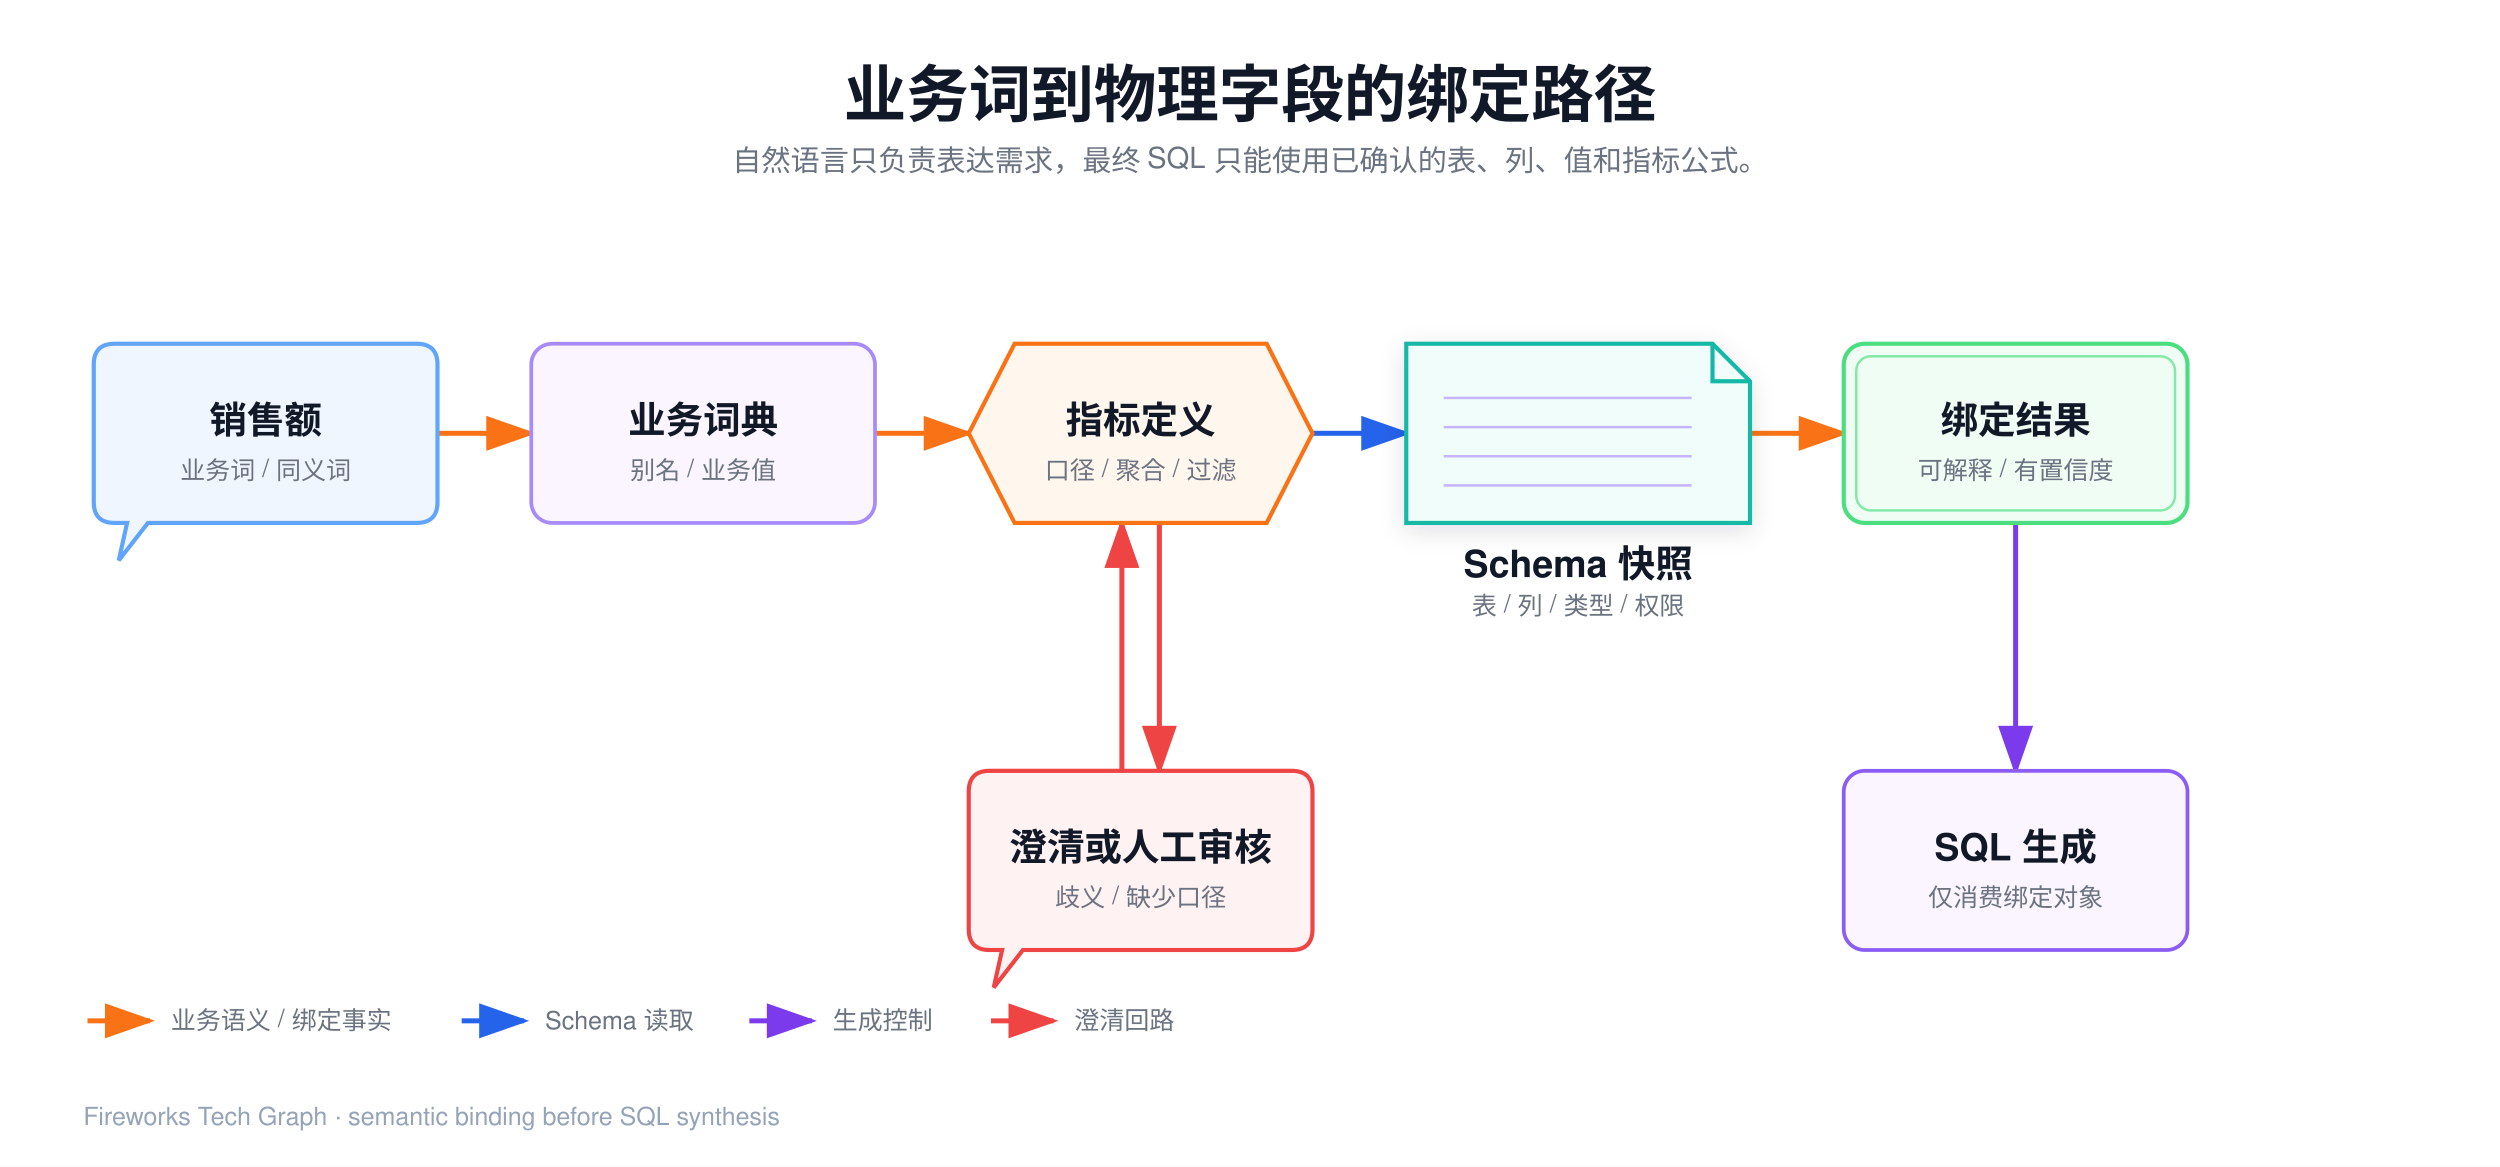
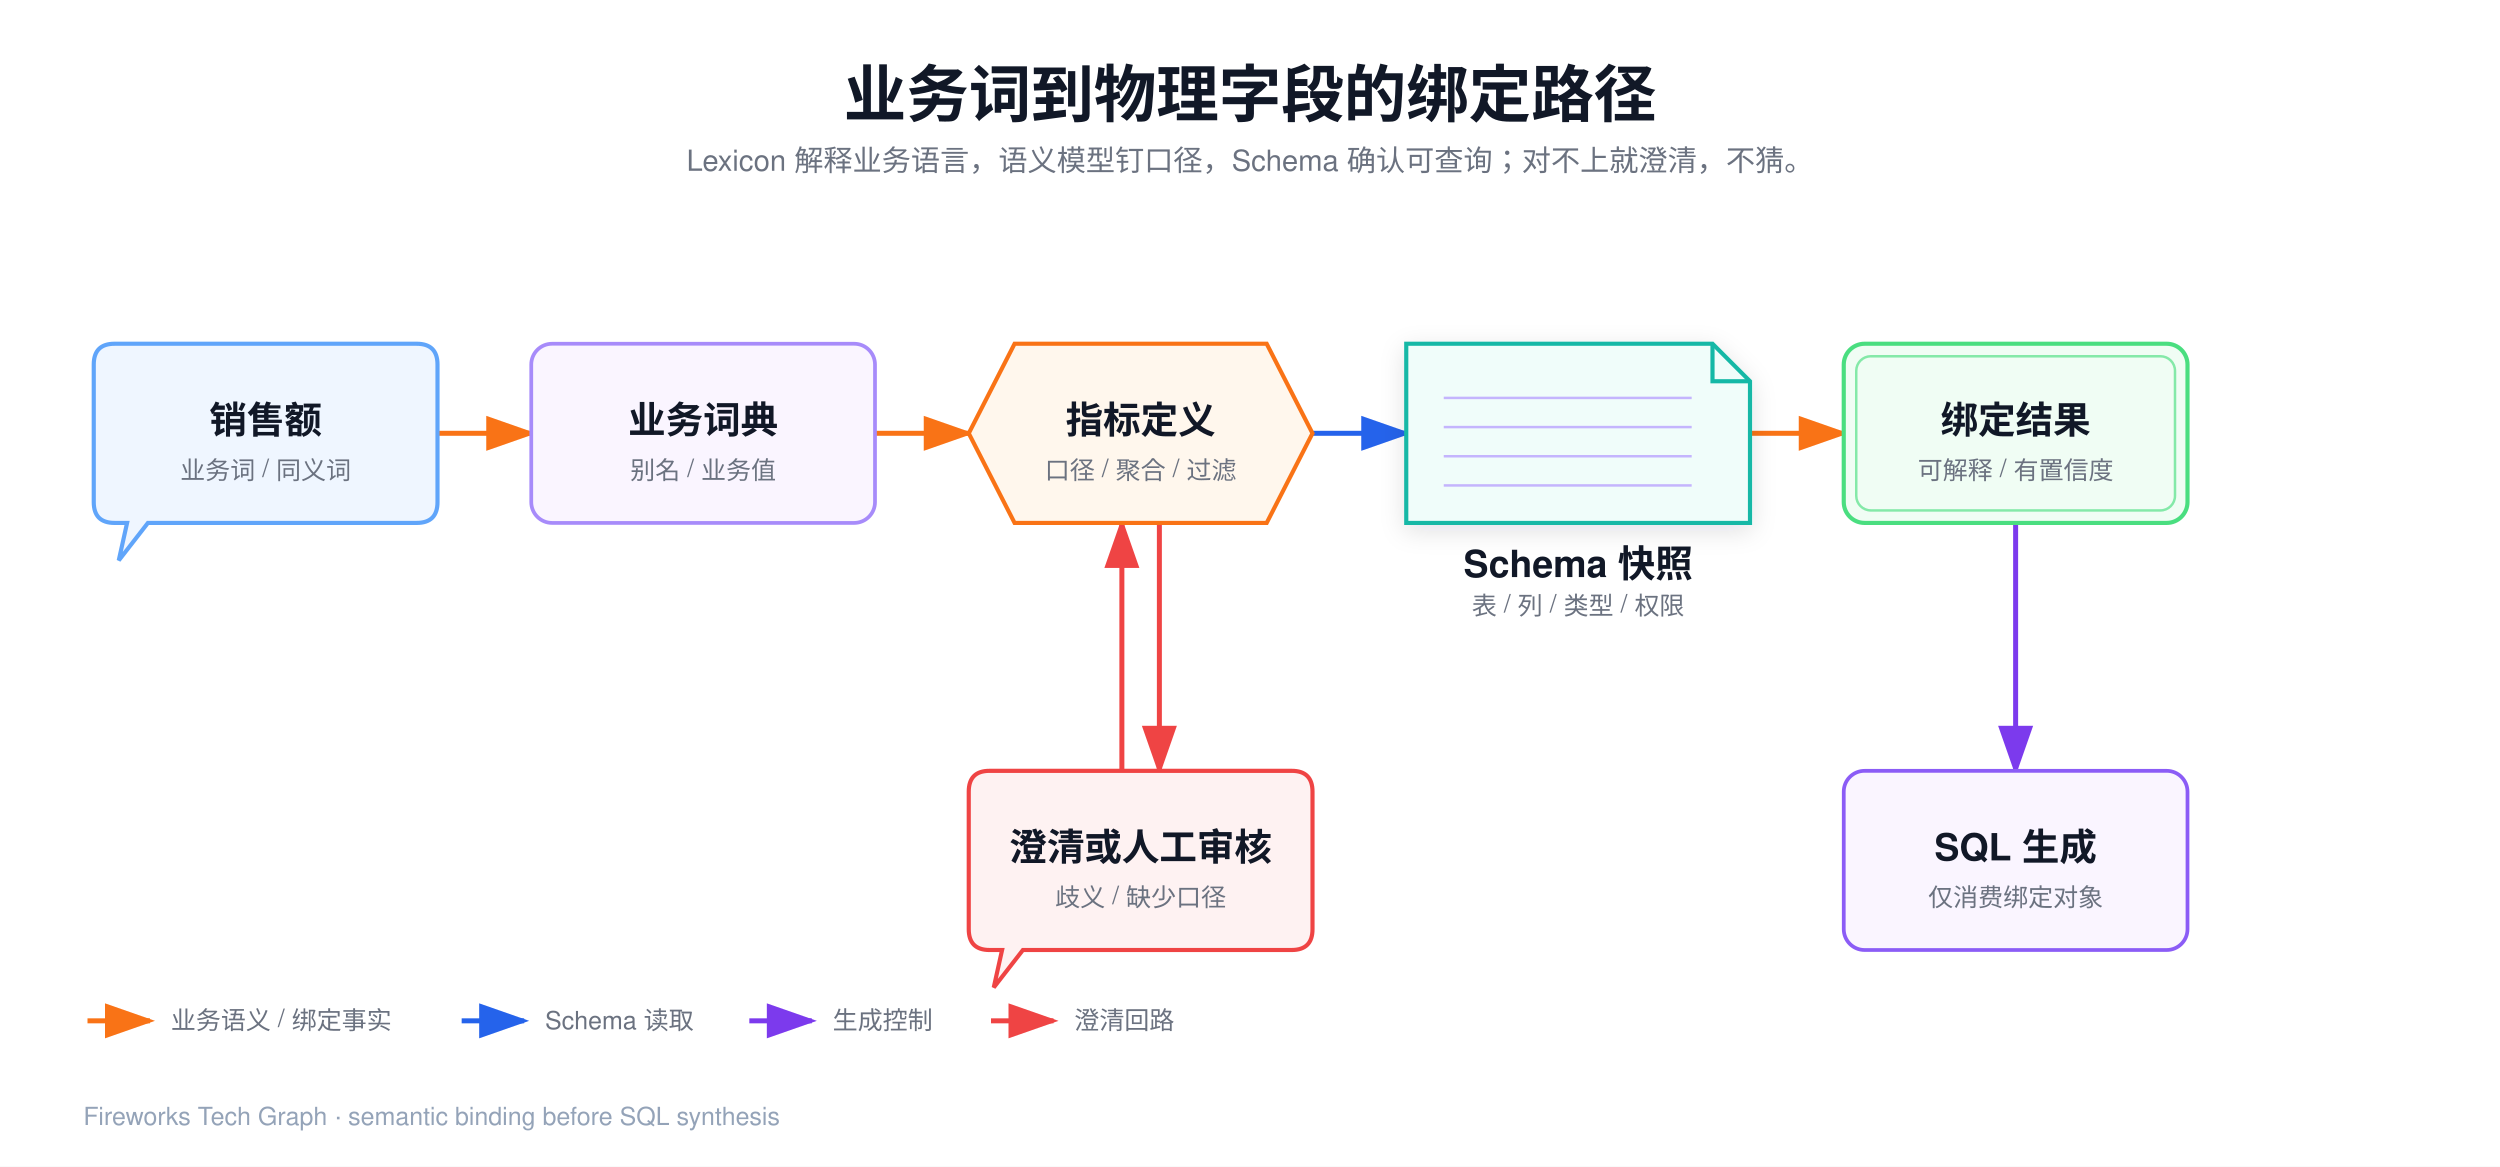
<svg xmlns="http://www.w3.org/2000/svg" viewBox="0 0 1200 560" width="1200" height="560" data-generator="fireworks-tech-graph" data-schema-version="1" data-text-metrics="heuristic-v1" data-style-id="1" data-visual-theme="Flat Icon" data-diagram-type="architecture" data-motion-scene="governed-runtime" data-semantic-profile="generic" data-semantic-valid="true" data-quality-profile="standard" data-max-bends-per-edge="12" data-max-total-bends="100" data-max-route-stretch="5.0" data-max-bridged-crossings="8" data-min-node-gap="0.0" data-min-container-gutter="0.0" data-min-label-clearance="2.0" data-min-segment-length="0.0">
  <defs>
    <marker id="arrowA" markerWidth="10" markerHeight="7" refX="9" refY="3.5" orient="auto">
      <polygon points="0 0, 10 3.5, 0 7" fill="#7c3aed" />
    </marker>
    <marker id="arrowB" markerWidth="10" markerHeight="7" refX="9" refY="3.5" orient="auto">
      <polygon points="0 0, 10 3.5, 0 7" fill="#10b981" />
    </marker>
    <marker id="arrowC" markerWidth="10" markerHeight="7" refX="9" refY="3.5" orient="auto">
      <polygon points="0 0, 10 3.5, 0 7" fill="#2563eb" />
    </marker>
    <marker id="arrowE" markerWidth="10" markerHeight="7" refX="9" refY="3.5" orient="auto">
      <polygon points="0 0, 10 3.5, 0 7" fill="#f97316" />
    </marker>
    <marker id="arrowF" markerWidth="10" markerHeight="7" refX="9" refY="3.5" orient="auto">
      <polygon points="0 0, 10 3.5, 0 7" fill="#7c3aed" />
    </marker>
    <marker id="arrowG" markerWidth="10" markerHeight="7" refX="9" refY="3.5" orient="auto">
      <polygon points="0 0, 10 3.5, 0 7" fill="#ef4444" />
    </marker>
    <marker id="arrowH" markerWidth="10" markerHeight="7" refX="9" refY="3.5" orient="auto">
      <polygon points="0 0, 10 3.5, 0 7" fill="#6b7280" />
    </marker>
    <filter id="shadowSoft" x="-20%" y="-20%" width="140%" height="160%">
      <feDropShadow dx="0" dy="3" stdDeviation="6" flood-color="#0f172a" flood-opacity="0.12" />
    </filter>
    <filter id="shadowGlass" x="-20%" y="-20%" width="140%" height="160%">
      <feDropShadow dx="0" dy="10" stdDeviation="16" flood-color="#020617" flood-opacity="0.28" />
    </filter>
    <style>
    text { font-family: 'Helvetica Neue', Helvetica, Arial, 'PingFang SC', 'Microsoft YaHei', 'Microsoft JhengHei', 'SimHei', sans-serif; }
    .title { font-size: 30px; font-weight: 700; fill: #111827; }
    .subtitle { font-size: 14px; font-weight: 500; fill: #6b7280; }
    .section { font-size: 13px; font-weight: 700; fill: #2563eb; letter-spacing: 1.4px; }
    .section-sub { font-size: 12px; font-weight: 500; fill: #94a3b8; }
    .node-title { font-weight: 700; fill: #111827; }
    .node-sub { font-size: 12px; font-weight: 500; fill: #6b7280; }
    .node-type { font-size: 12px; font-weight: 700; fill: #9ca3af; letter-spacing: 0.08em; }
    .arrow-label { font-size: 12px; font-weight: 600; fill: #6b7280; }
    .legend { font-size: 12px; font-weight: 500; fill: #6b7280; }
    .footnote { font-size: 12px; font-weight: 500; fill: #94a3b8; }
    .metric-label { font-size: 8.5px; font-weight: 700; fill: #94a3b8; text-transform: uppercase; }
    .metric-value { font-size: 9.5px; font-weight: 700; fill: #111827; }
    </style>
  </defs>
  <rect data-graph-role="background" width="1200.0" height="560.0" fill="#ffffff" />
  <text x="600.0" y="56" text-anchor="middle" class="title">业务词到物理字段的绑定路径</text>
-   <text x="600.0" y="82" text-anchor="middle" class="subtitle">自然语言只负责表达需求，最终 SQL 只能使用已确认的表、列、值和指标公式。</text>
+   <text x="600.0" y="82" text-anchor="middle" class="subtitle">Lexicon 解释业务语言，语义模型钉口径，Schema 确认可查询；对不上就澄清，不猜。</text>
  <path id="question-lexicon" data-graph-role="edge" data-edge-id="question-lexicon" data-source="question" data-target="lexicon" data-edge-kind="flow" data-topic-id="" data-flow="data" data-motion-role="parse" data-motion-stage="1" data-motion-order="0" data-protocol="" data-via="" data-critical-path-id="" data-critical-hop="" data-critical-hops="" data-critical="false" data-bends="0" data-route-stretch="1.0" data-bridges="" d="M 210,208 L 255,208" fill="none" stroke="#f97316" stroke-width="2.4" stroke-linecap="round" stroke-linejoin="round" marker-end="url(#arrowE)" />
  <path id="lexicon-metric" data-graph-role="edge" data-edge-id="lexicon-metric" data-source="lexicon" data-target="metric" data-edge-kind="flow" data-topic-id="" data-flow="data" data-motion-role="resolve" data-motion-stage="2" data-motion-order="0" data-protocol="" data-via="" data-critical-path-id="" data-critical-hop="" data-critical-hops="" data-critical="false" data-bends="0" data-route-stretch="1.0" data-bridges="" d="M 420,208 L 465,208" fill="none" stroke="#f97316" stroke-width="2.4" stroke-linecap="round" stroke-linejoin="round" marker-end="url(#arrowE)" />
  <path id="metric-schema" data-graph-role="edge" data-edge-id="metric-schema" data-source="metric" data-target="schema" data-edge-kind="flow" data-topic-id="" data-flow="read" data-motion-role="inspect" data-motion-stage="3" data-motion-order="0" data-protocol="" data-via="" data-critical-path-id="" data-critical-hop="" data-critical-hops="" data-critical="false" data-bends="0" data-route-stretch="1.0" data-bridges="" d="M 630,208 L 675,208" fill="none" stroke="#2563eb" stroke-width="2.4" stroke-linecap="round" stroke-linejoin="round" marker-end="url(#arrowC)" />
  <path id="schema-binding" data-graph-role="edge" data-edge-id="schema-binding" data-source="schema" data-target="binding" data-edge-kind="flow" data-topic-id="" data-flow="data" data-motion-role="bind" data-motion-stage="4" data-motion-order="0" data-protocol="" data-via="" data-critical-path-id="" data-critical-hop="" data-critical-hops="" data-critical="false" data-bends="0" data-route-stretch="1.0" data-bridges="" d="M 840,208 L 885,208" fill="none" stroke="#f97316" stroke-width="2.4" stroke-linecap="round" stroke-linejoin="round" marker-end="url(#arrowE)" />
  <path id="binding-sql" data-graph-role="edge" data-edge-id="binding-sql" data-source="binding" data-target="sql" data-edge-kind="flow" data-topic-id="" data-flow="control" data-motion-role="compose" data-motion-stage="5" data-motion-order="0" data-protocol="" data-via="" data-critical-path-id="" data-critical-hop="" data-critical-hops="" data-critical="false" data-bends="0" data-route-stretch="1.0" data-bridges="" d="M 967.5,251 L 967.5,370" fill="none" stroke="#7c3aed" stroke-width="2.4" stroke-linecap="round" stroke-linejoin="round" marker-end="url(#arrowA)" />
  <path id="metric-clarify" data-graph-role="edge" data-edge-id="metric-clarify" data-source="metric" data-target="clarify" data-edge-kind="flow" data-topic-id="" data-flow="feedback" data-motion-role="clarify" data-motion-stage="3" data-motion-order="0" data-protocol="" data-via="" data-critical-path-id="" data-critical-hop="" data-critical-hops="" data-critical="false" data-bends="0" data-route-stretch="1.0" data-bridges="" d="M 556.5,251 L 556.5,370" fill="none" stroke="#ef4444" stroke-width="2.4" stroke-linecap="round" stroke-linejoin="round" marker-end="url(#arrowG)" />
  <path id="clarify-metric" data-graph-role="edge" data-edge-id="clarify-metric" data-source="clarify" data-target="metric" data-edge-kind="flow" data-topic-id="" data-flow="feedback" data-motion-role="clarify" data-motion-stage="4" data-motion-order="0" data-protocol="" data-via="" data-critical-path-id="" data-critical-hop="" data-critical-hops="" data-critical="false" data-bends="0" data-route-stretch="1.0" data-bridges="" d="M 538.5,370 L 538.5,251" fill="none" stroke="#ef4444" stroke-width="2.4" stroke-linecap="round" stroke-linejoin="round" marker-end="url(#arrowG)" />
  <g id="node-question" data-graph-role="node" data-node-id="question" data-semantic-role="speech" data-motion-role="" data-motion-stage="" data-motion-order="" data-parent="" data-deployment-id="" data-topic-id="" data-span-id="" data-station-order="" data-status="" data-start-ms="" data-duration-ms="" data-parent-span="" data-graph-bounds="45,165,210,251">
    <path d="M 55.0 165.0 L 200.0 165.0 Q 210.0 165.0 210.0 175.0 L 210.0 241.0 Q 210.0 251.0 200.0 251.0 L 71.0 251.0 L 57.0 269.0 L 61.0 251.0 L 55.0 251.0 Q 45.0 251.0 45.0 241.0 L 45.0 175.0 Q 45.0 165.0 55.0 165.0 Z" fill="#eff6ff" stroke="#60a5fa" stroke-width="2.0" />
    <text x="127.5" y="208.0" text-anchor="middle" class="node-title" font-size="18.0">销售额</text>
    <text x="127.5" y="230.0" text-anchor="middle" class="node-sub">业务词 / 同义词</text>
  </g>
  <g id="node-lexicon" data-graph-role="node" data-node-id="lexicon" data-semantic-role="rect" data-motion-role="" data-motion-stage="" data-motion-order="" data-parent="" data-deployment-id="" data-topic-id="" data-span-id="" data-station-order="" data-status="" data-start-ms="" data-duration-ms="" data-parent-span="" data-graph-bounds="255,165,420,251">
    <rect x="255.0" y="165.0" width="165.0" height="86.0" rx="10.0" fill="#faf5ff" stroke="#a78bfa" stroke-width="1.8" />
    <text x="337.5" y="208.0" text-anchor="middle" class="node-title" font-size="18.0">业务词典</text>
    <text x="337.5" y="230.0" text-anchor="middle" class="node-sub">别名 / 业务值</text>
  </g>
  <g id="node-metric" data-graph-role="node" data-node-id="metric" data-semantic-role="hexagon" data-motion-role="" data-motion-stage="" data-motion-order="" data-parent="" data-deployment-id="" data-topic-id="" data-span-id="" data-station-order="" data-status="" data-start-ms="" data-duration-ms="" data-parent-span="" data-graph-bounds="465,165,630,251">
    <path d="M 487.0 165.0 L 608.0 165.0 L 630.0 208.0 L 608.0 251.0 L 487.0 251.0 L 465.0 208.0 Z" fill="#fff7ed" stroke="#f97316" stroke-width="2.0" />
    <text x="547.5" y="208.0" text-anchor="middle" class="node-title" font-size="18.0">指标定义</text>
    <text x="547.5" y="230.0" text-anchor="middle" class="node-sub">口径 / 聚合 / 过滤</text>
  </g>
  <g id="node-schema" data-graph-role="node" data-node-id="schema" data-semantic-role="document" data-motion-role="" data-motion-stage="" data-motion-order="" data-parent="" data-deployment-id="" data-topic-id="" data-span-id="" data-station-order="" data-status="" data-start-ms="" data-duration-ms="" data-parent-span="" data-graph-bounds="675,165,840,251">
    <path d="M 675.0 165.0 L 822.0 165.0 L 840.0 183.0 L 840.0 251.0 L 675.0 251.0 Z" fill="#f0fdfa" stroke="#14b8a6" stroke-width="2.0" filter="url(#shadowSoft)" />
    <path d="M 822.0 165.0 L 822.0 183.0 L 840.0 183.0" fill="none" stroke="#14b8a6" stroke-width="2.0" />
    <line x1="693.0" y1="191.0" x2="812.0" y2="191.0" stroke="#c4b5fd" stroke-width="1.2" />
    <line x1="693.0" y1="205.0" x2="812.0" y2="205.0" stroke="#c4b5fd" stroke-width="1.2" />
    <line x1="693.0" y1="219.0" x2="812.0" y2="219.0" stroke="#c4b5fd" stroke-width="1.2" />
    <line x1="693.0" y1="233.0" x2="812.0" y2="233.0" stroke="#c4b5fd" stroke-width="1.2" />
    <text x="757.5" y="277.0" text-anchor="middle" class="node-title" font-size="18.0">Schema 快照</text>
    <text x="757.5" y="295.0" text-anchor="middle" class="node-sub">表 / 列 / 类型 / 权限</text>
  </g>
  <g id="node-binding" data-graph-role="node" data-node-id="binding" data-semantic-role="double_rect" data-motion-role="" data-motion-stage="" data-motion-order="" data-parent="" data-deployment-id="" data-topic-id="" data-span-id="" data-station-order="" data-status="" data-start-ms="" data-duration-ms="" data-parent-span="" data-graph-bounds="885,165,1050,251">
    <rect x="885.0" y="165.0" width="165.0" height="86.0" rx="10.0" fill="#f0fdf4" stroke="#4ade80" stroke-width="2.0" />
    <rect x="891.0" y="171.0" width="153.0" height="74.0" rx="7.0" fill="none" stroke="#4ade80" stroke-width="1.2" opacity="0.65" />
    <text x="967.5" y="208.0" text-anchor="middle" class="node-title" font-size="18.0">绑定结果</text>
    <text x="967.5" y="230.0" text-anchor="middle" class="node-sub">可解释 / 有置信度</text>
  </g>
  <g id="node-clarify" data-graph-role="node" data-node-id="clarify" data-semantic-role="speech" data-motion-role="" data-motion-stage="" data-motion-order="" data-parent="" data-deployment-id="" data-topic-id="" data-span-id="" data-station-order="" data-status="" data-start-ms="" data-duration-ms="" data-parent-span="" data-graph-bounds="465,370,630,456">
    <path d="M 475.0 370.0 L 620.0 370.0 Q 630.0 370.0 630.0 380.0 L 630.0 446.0 Q 630.0 456.0 620.0 456.0 L 491.0 456.0 L 477.0 474.0 L 481.0 456.0 L 475.0 456.0 Q 465.0 456.0 465.0 446.0 L 465.0 380.0 Q 465.0 370.0 475.0 370.0 Z" fill="#fef2f2" stroke="#ef4444" stroke-width="2.0" />
    <text x="547.5" y="413.0" text-anchor="middle" class="node-title" font-size="18.0">澄清或人工审核</text>
    <text x="547.5" y="435.0" text-anchor="middle" class="node-sub">歧义 / 缺少口径</text>
  </g>
  <g id="node-sql" data-graph-role="node" data-node-id="sql" data-semantic-role="rect" data-motion-role="" data-motion-stage="" data-motion-order="" data-parent="" data-deployment-id="" data-topic-id="" data-span-id="" data-station-order="" data-status="" data-start-ms="" data-duration-ms="" data-parent-span="" data-graph-bounds="885,370,1050,456">
    <rect x="885.0" y="370.0" width="165.0" height="86.0" rx="10.0" fill="#faf5ff" stroke="#8b5cf6" stroke-width="1.8" />
    <text x="967.5" y="413.0" text-anchor="middle" class="node-title" font-size="18.0">SQL 生成</text>
    <text x="967.5" y="435.0" text-anchor="middle" class="node-sub">仅消费绑定对象</text>
  </g>
  <g id="legend" data-graph-role="legend">
    <rect id="legend-zone" data-graph-role="reserved" data-reserved-kind="legend" x="32" y="476" width="551.68" height="46" rx="10" fill="none" stroke="none" />
    <line data-graph-role="decoration" x1="42.0" y1="490.0" x2="72.0" y2="490.0" stroke="#f97316" stroke-width="2.4" marker-end="url(#arrowE)" />
    <text data-graph-role="decoration" x="82.0" y="494.0" class="legend">业务语义 / 绑定事实</text>
    <line data-graph-role="decoration" x1="221.6" y1="490.0" x2="251.6" y2="490.0" stroke="#2563eb" stroke-width="2.4" marker-end="url(#arrowC)" />
    <text data-graph-role="decoration" x="261.6" y="494.0" class="legend">Schema 读取</text>
    <line data-graph-role="decoration" x1="359.68" y1="490.0" x2="389.68" y2="490.0" stroke="#7c3aed" stroke-width="2.4" marker-end="url(#arrowA)" />
    <text data-graph-role="decoration" x="399.68" y="494.0" class="legend">生成控制</text>
    <line data-graph-role="decoration" x1="475.68" y1="490.0" x2="505.68" y2="490.0" stroke="#ef4444" stroke-width="2.4" marker-end="url(#arrowG)" />
    <text data-graph-role="decoration" x="515.68" y="494.0" class="legend">澄清回路</text>
  </g>
  <g id="footer" data-graph-role="reserved" data-graph-bounds="40,528,460,544">
    <text x="40.0" y="540.0" class="footnote">Fireworks Tech Graph · semantic binding before SQL synthesis</text>
  </g>
</svg>
